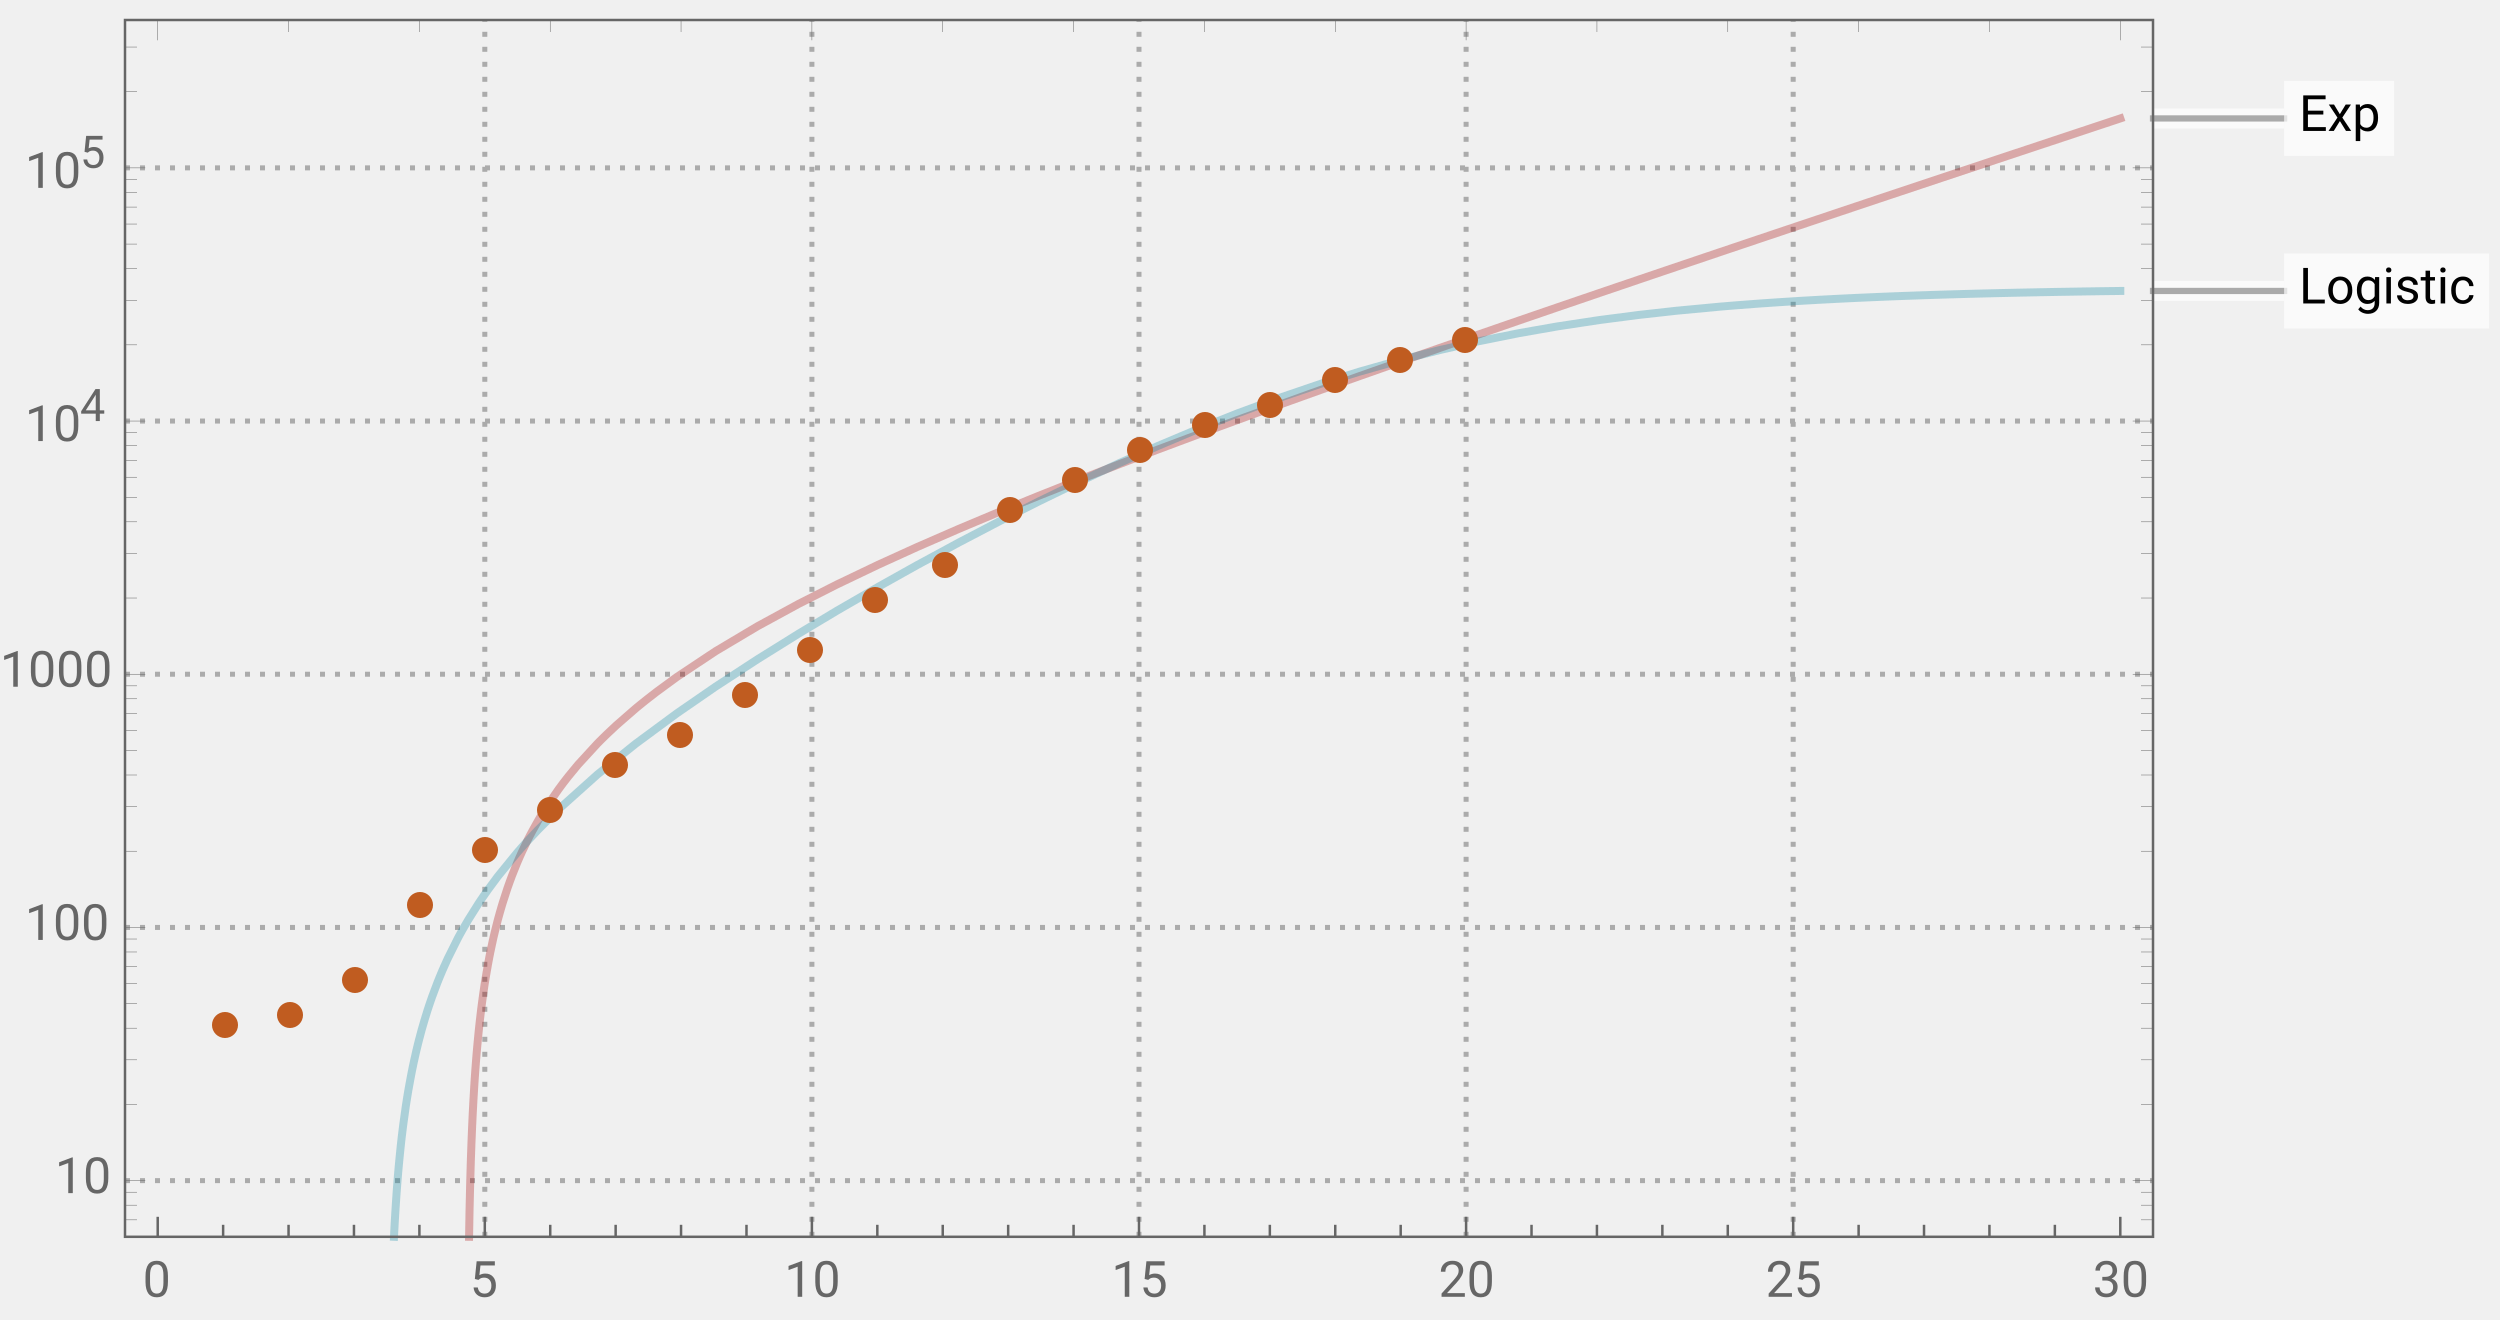
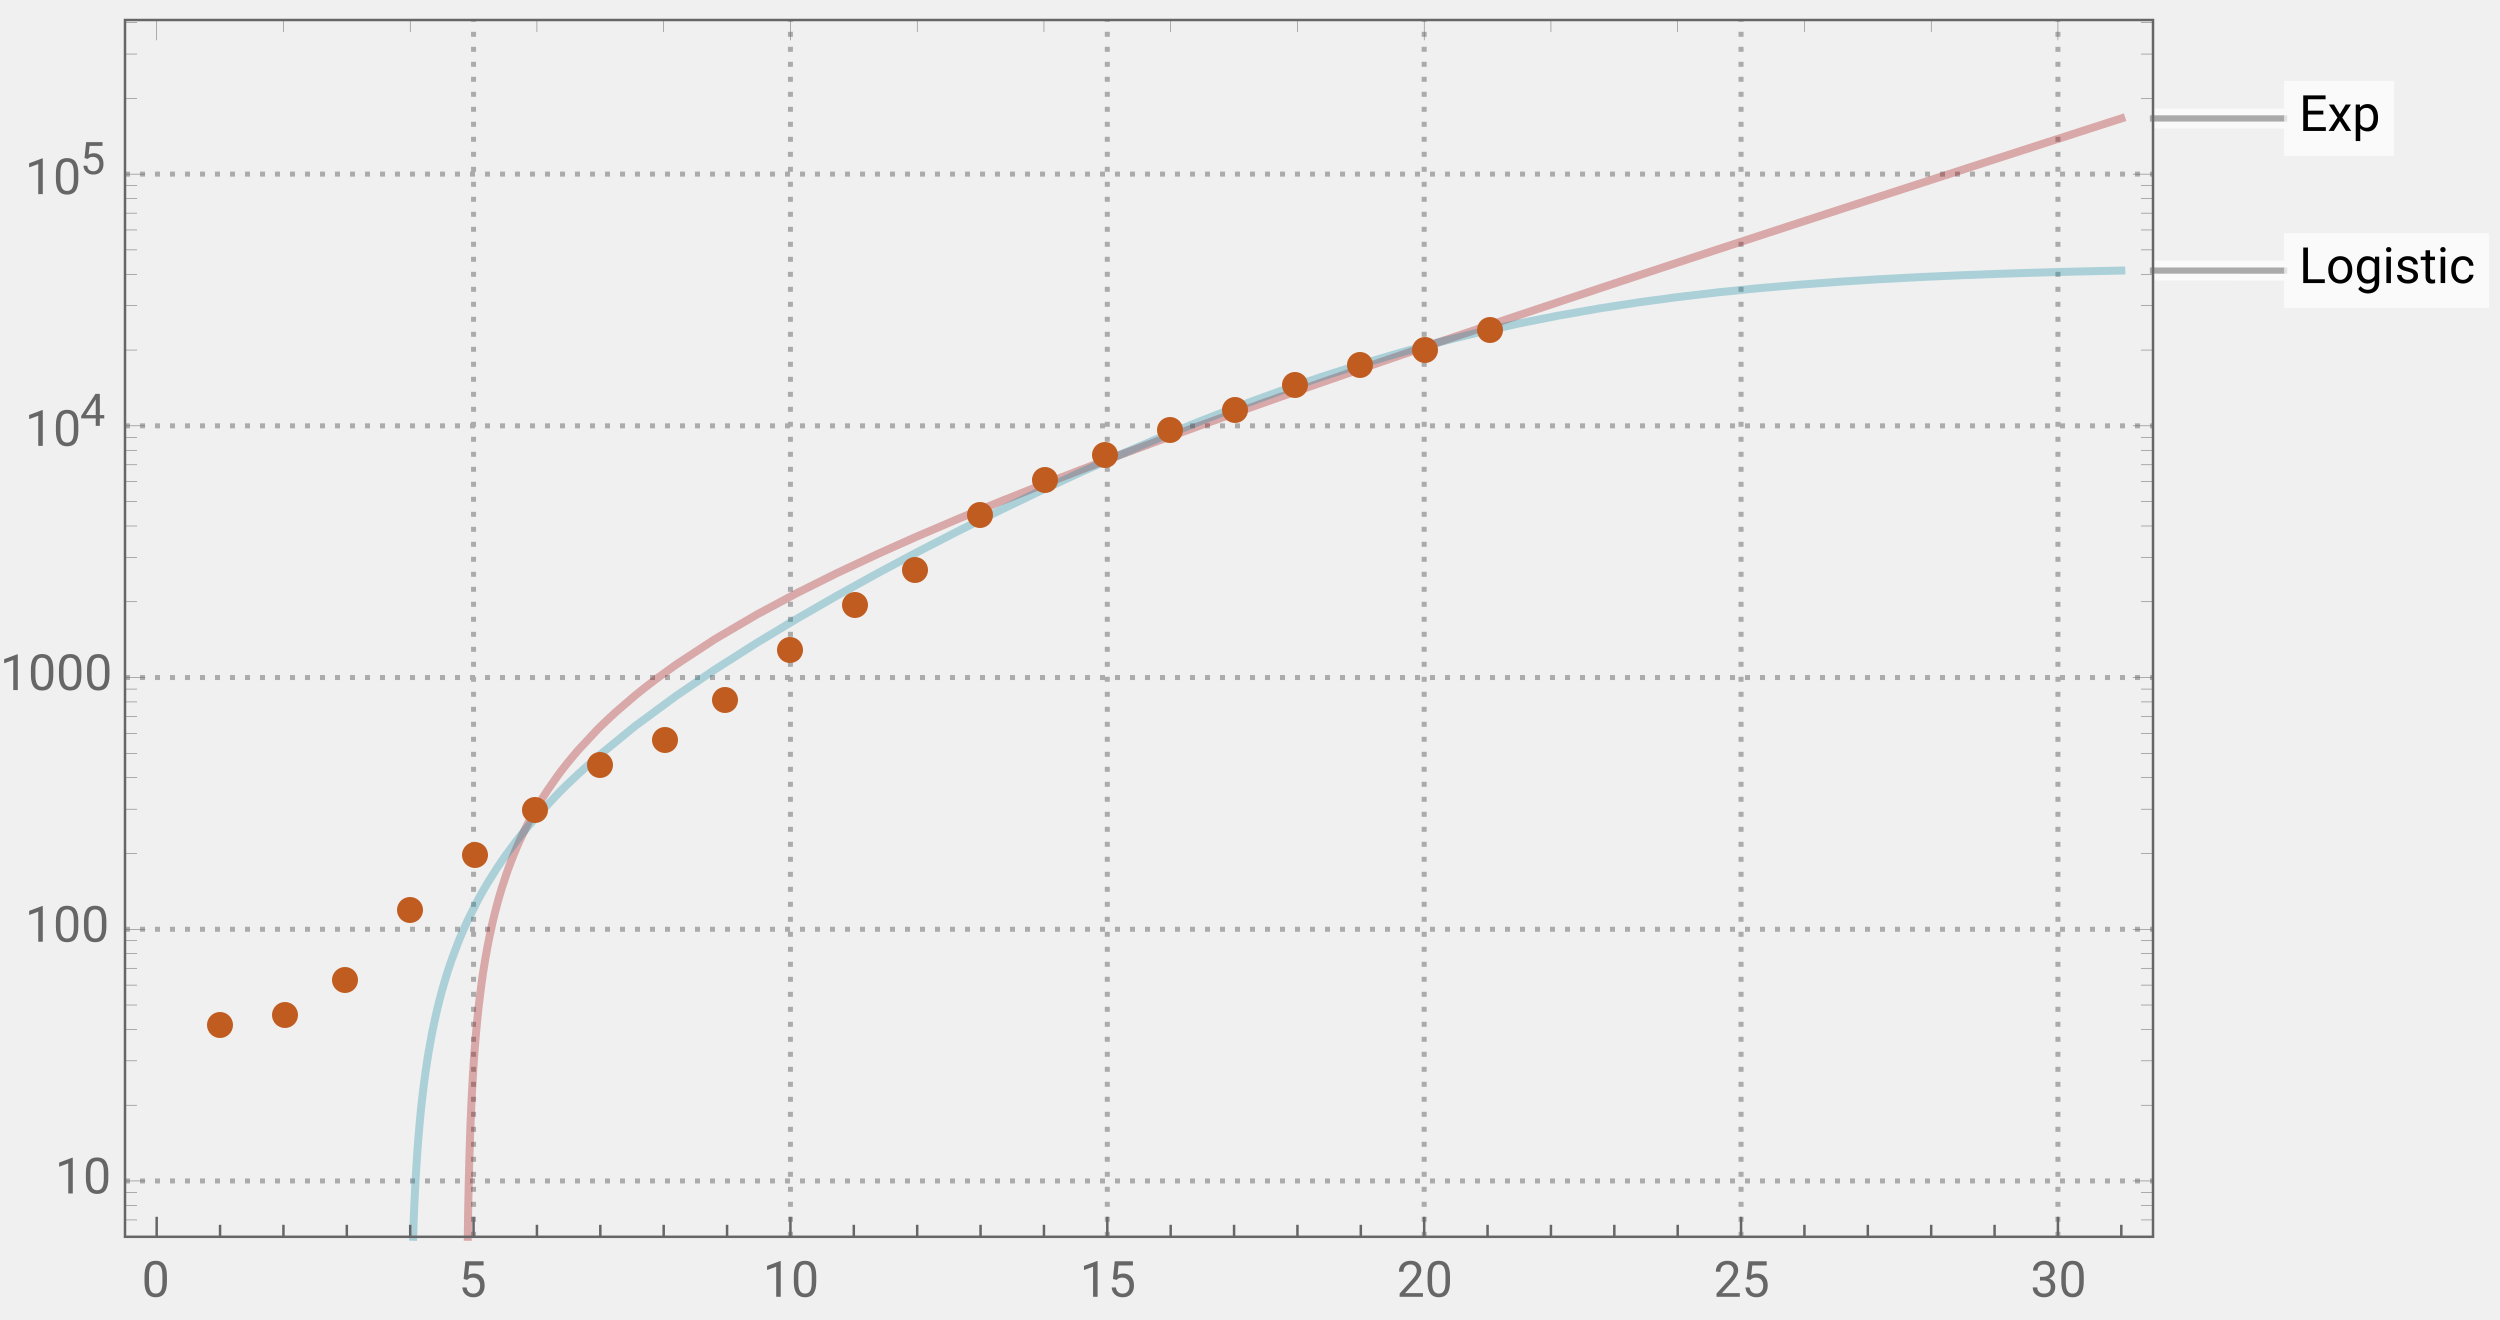
<svg xmlns="http://www.w3.org/2000/svg" xmlns:xlink="http://www.w3.org/1999/xlink" width="500pt" height="352" viewBox="0 0 500 264">
  <defs>
    <symbol overflow="visible" id="a">
      <path d="M4.844-3.285H1.762v2.52h3.582V0H.824v-7.11h4.469v.774H1.762v2.281h3.082zm0 0" />
    </symbol>
    <symbol overflow="visible" id="b">
      <path d="M2.457-3.355l1.172-1.926h1.055l-1.73 2.61L4.733 0H3.691L2.47-1.977 1.25 0H.2l1.784-2.672-1.73-2.61h1.043zm0 0" />
    </symbol>
    <symbol overflow="visible" id="c">
      <path d="M5.148-2.582c0 .805-.187 1.45-.554 1.941-.367.493-.864.739-1.492.739-.641 0-1.149-.203-1.516-.61v2.543H.684V-5.28h.824l.047.586c.367-.457.875-.688 1.53-.688.634 0 1.138.242 1.509.719.367.48.554 1.144.554 2zm-.906-.106c0-.593-.125-1.062-.379-1.41-.254-.343-.601-.515-1.047-.515-.546 0-.957.242-1.23.726v2.524c.27.48.684.722 1.242.722.434 0 .777-.171 1.031-.515.258-.344.383-.852.383-1.532zm0 0" />
    </symbol>
    <symbol overflow="visible" id="d">
      <path d="M1.766-.766h3.37V0H.825v-7.11h.942zm0 0" />
    </symbol>
    <symbol overflow="visible" id="e">
      <path d="M.445-2.691c0-.516.102-.98.305-1.395a2.25 2.25 0 01.848-.957c.363-.227.777-.34 1.246-.34.719 0 1.3.25 1.742.75.445.496.668 1.16.668 1.985v.066c0 .512-.098.977-.297 1.383a2.24 2.24 0 01-.844.957 2.35 2.35 0 01-1.261.34c-.715 0-1.297-.25-1.743-.746-.445-.5-.664-1.157-.664-1.977zm.907.109c0 .586.136 1.055.41 1.41.27.356.633.531 1.09.531.46 0 .824-.18 1.093-.539.27-.36.407-.863.407-1.511 0-.579-.137-1.047-.415-1.407a1.312 1.312 0 00-1.093-.543c-.446 0-.809.18-1.082.536-.274.355-.41.863-.41 1.523zm0 0" />
    </symbol>
    <symbol overflow="visible" id="f">
      <path d="M.469-2.688c0-.82.191-1.476.57-1.964.383-.485.887-.73 1.516-.73.644 0 1.148.23 1.507.687l.043-.586h.825v5.156c0 .684-.2 1.219-.606 1.613-.406.395-.949.59-1.633.59a2.71 2.71 0 01-1.12-.242c-.364-.164-.641-.387-.833-.668l.469-.543c.387.477.86.719 1.418.719.441 0 .785-.125 1.031-.371.246-.246.367-.598.367-1.047v-.453c-.359.418-.855.625-1.48.625-.617 0-1.117-.25-1.5-.746-.383-.5-.574-1.18-.574-2.04zm.906.106c0 .594.125 1.062.367 1.402.246.34.586.512 1.028.512.57 0 .988-.262 1.253-.777V-3.86c-.277-.504-.691-.754-1.246-.754-.437 0-.78.168-1.027.511-.25.344-.375.848-.375 1.52zm0 0" />
    </symbol>
    <symbol overflow="visible" id="g">
      <path d="M1.664 0H.762v-5.281h.902zM.688-6.684c0-.148.046-.27.136-.37.09-.102.223-.153.395-.153.176 0 .312.05.402.152.09.102.137.223.137.371 0 .145-.047.27-.137.364-.09.097-.223.148-.402.148-.176 0-.305-.047-.395-.148a.518.518 0 01-.136-.364zm0 0" />
    </symbol>
    <symbol overflow="visible" id="h">
      <path d="M3.758-1.402a.659.659 0 00-.274-.567c-.183-.136-.504-.254-.96-.351-.458-.098-.82-.215-1.09-.352-.27-.137-.47-.297-.598-.488a1.161 1.161 0 01-.191-.672c0-.434.183-.8.55-1.098.367-.3.832-.453 1.403-.453.597 0 1.086.156 1.457.465.375.309.558.707.558 1.188h-.906c0-.247-.105-.461-.316-.641-.211-.18-.473-.27-.793-.27-.328 0-.586.075-.77.22a.666.666 0 00-.281.558c0 .218.086.383.258.496.172.11.484.215.937.316.45.102.817.219 1.094.36.281.14.488.308.625.507.133.196.203.434.203.72 0 .472-.191.85-.566 1.136-.38.285-.868.426-1.473.426-.422 0-.797-.075-1.121-.223a1.852 1.852 0 01-.766-.629 1.513 1.513 0 01-.273-.871h.902a.93.93 0 00.363.719c.227.18.528.265.895.265.344 0 .617-.066.824-.207a.635.635 0 00.309-.554zm0 0" />
    </symbol>
    <symbol overflow="visible" id="i">
      <path d="M1.91-6.563v1.282h.985v.695H1.91v3.277c0 .211.043.371.13.477.089.105.237.16.452.16.102 0 .246-.023.43-.062V0a2.573 2.573 0 01-.695.098c-.403 0-.707-.121-.914-.368-.204-.242-.305-.59-.305-1.039v-3.277H.043v-.695h.965v-1.282zm0 0" />
    </symbol>
    <symbol overflow="visible" id="j">
      <path d="M2.805-.64a1.3 1.3 0 00.843-.294 1.01 1.01 0 00.399-.73h.855c-.015.3-.12.59-.312.863a2.03 2.03 0 01-.77.653 2.2 2.2 0 01-1.015.246c-.72 0-1.293-.239-1.72-.72C.66-1.101.45-1.757.45-2.593v-.148c0-.516.094-.973.285-1.375.188-.399.457-.711.813-.93.351-.223.77-.336 1.25-.336.594 0 1.086.18 1.476.535.395.356.602.817.63 1.38h-.856a1.238 1.238 0 00-.387-.84 1.217 1.217 0 00-.863-.333c-.457 0-.813.168-1.067.496-.253.332-.378.81-.378 1.434v.172c0 .61.125 1.078.375 1.406.25.328.609.492 1.078.492zm0 0" />
    </symbol>
    <symbol overflow="visible" id="k">
      <path d="M5.047-3.031c0 1.058-.18 1.844-.54 2.36-.362.51-.925.769-1.694.769-.758 0-1.32-.25-1.684-.754C.766-1.16.574-1.91.562-2.91v-1.207c0-1.043.18-1.82.54-2.328.363-.508.93-.762 1.703-.762.765 0 1.328.246 1.687.734.36.489.547 1.246.555 2.27zm-.902-1.235c0-.765-.106-1.324-.32-1.675-.216-.348-.555-.524-1.02-.524-.465 0-.801.176-1.012.524-.211.347-.32.882-.328 1.605v1.445c0 .77.113 1.336.336 1.704.222.367.558.546 1.012.546.445 0 .777-.171.992-.515.218-.344.332-.89.34-1.633zm0 0" />
    </symbol>
    <symbol overflow="visible" id="l">
      <path d="M1.008-3.563l.36-3.546h3.64v.836H2.133l-.215 1.937a2.32 2.32 0 011.187-.309c.649 0 1.16.215 1.543.645.383.426.57 1.004.57 1.734 0 .735-.195 1.309-.593 1.73-.395.423-.945.634-1.656.634-.63 0-1.14-.176-1.54-.524C1.032-.773.81-1.254.75-1.87h.855c.055.406.2.715.434.922.234.207.547.308.93.308.422 0 .75-.14.988-.43.238-.284.36-.679.36-1.187 0-.472-.13-.855-.387-1.144-.258-.285-.606-.43-1.035-.43-.395 0-.704.086-.926.258l-.242.195zm0 0" />
    </symbol>
    <symbol overflow="visible" id="m">
      <path d="M3.559 0h-.907v-6.02l-1.824.668v-.82l2.59-.973h.14zm0 0" />
    </symbol>
    <symbol overflow="visible" id="n">
      <path d="M5.25 0H.59v-.648l2.46-2.735c.364-.414.618-.75.755-1.008.14-.257.21-.527.21-.804 0-.371-.113-.676-.34-.914-.222-.239-.523-.356-.898-.356-.449 0-.797.13-1.047.383-.25.254-.37.613-.37 1.066H.452c0-.652.211-1.183.633-1.586.422-.402.984-.605 1.691-.605.66 0 1.184.172 1.567.52.386.347.578.808.578 1.382 0 .703-.445 1.535-1.336 2.5L1.68-.738h3.57zm0 0" />
    </symbol>
    <symbol overflow="visible" id="o">
      <path d="M1.906-3.992h.676c.426-.008.762-.121 1.008-.34.242-.219.363-.512.363-.883 0-.832-.414-1.25-1.242-1.25-.39 0-.703.113-.938.336-.23.223-.347.516-.347.887H.523c0-.563.204-1.031.618-1.406.41-.372.933-.559 1.57-.559.672 0 1.195.176 1.578.531.379.356.57.848.57 1.48 0 .31-.101.61-.3.9a1.81 1.81 0 01-.817.648c.39.125.692.328.903.617.214.285.32.636.32 1.047 0 .64-.207 1.144-.625 1.52-.418.374-.957.562-1.625.562s-1.211-.18-1.63-.543c-.417-.36-.624-.836-.624-1.43h.906c0 .375.121.672.367.898.243.227.57.336.98.336.438 0 .77-.113 1-.34.231-.23.349-.554.349-.98 0-.414-.125-.734-.383-.953-.254-.223-.618-.336-1.098-.344h-.676zm0 0" />
    </symbol>
    <symbol overflow="visible" id="p">
      <path d="M3.965-2.148h.887v.664h-.887V0h-.817v-1.484H.234v-.48l2.864-4.434h.867zm-2.809 0h1.992v-3.137l-.097.176zm0 0" />
    </symbol>
    <symbol overflow="visible" id="q">
      <path d="M.906-3.207l.324-3.191h3.278v.75H1.922l-.195 1.746a2.081 2.081 0 011.07-.278c.582 0 1.043.192 1.387.578.343.387.515.907.515 1.563 0 .66-.18 1.18-.535 1.559-.355.378-.851.566-1.492.566-.567 0-1.027-.156-1.383-.469-.36-.312-.562-.746-.613-1.3h.77c.05.367.179.644.39.828.21.187.492.28.836.28.379 0 .676-.128.89-.386.215-.258.32-.617.32-1.07 0-.426-.112-.77-.347-1.031-.234-.258-.543-.387-.93-.387-.355 0-.632.078-.835.23l-.215.18zm0 0" />
    </symbol>
  </defs>
-   <path d="M96.96 247.36V4m65.419 243.36V4M227.8 247.36V4m65.419 243.36V4m65.418 243.36V4M25 236.125h405.602M25 185.488h405.602M25 134.848h405.602M25 84.21h405.602M25 33.574h405.602" fill="none" stroke="#666" stroke-opacity=".5" stroke-dasharray="1,2" stroke-miterlimit="3.25" />
-   <path d="M93.816 247.36l.086-5.016.13-5.563.128-4.441.13-3.703.128-3.172.129-2.778.129-2.468.129-2.223.125-2.023.129-1.86.129-1.715.128-1.593.13-1.489.257-2.71.121-1.165.121-1.105.239-2.063.12-.968.122-.926.238-1.75.121-.824.117-.801.243-1.52.48-2.77.121-.64.117-.629.242-1.203.48-2.242.118-.527.121-.52.242-1 .477-1.887.121-.449.121-.441.238-.856.48-1.632.962-2.97.12-.347.122-.34.238-.672.48-1.293.962-2.394.129-.309.129-.304.261-.602.52-1.156 1.043-2.168.129-.262.132-.254.258-.508.524-.98 1.039-1.867.129-.223.132-.223.258-.441.524-.855 1.039-1.645 2.082-3.02.12-.164.126-.168.242-.328.484-.648.973-1.25 1.945-2.36 3.887-4.234.121-.121.117-.121.715-.715.953-.93 1.907-1.789 3.812-3.32.13-.105.128-.11.258-.21.52-.423 1.03-.832 2.07-1.609 4.134-3.031 7.718-5.133 8.368-4.984 8.214-4.473 7.66-3.883 8.31-3.973 7.753-3.527 8.403-3.66 8.25-3.465 7.695-3.137 8.344-3.308 7.789-3.02 7.64-2.906 8.285-3.098 7.73-2.847 8.38-3.043 8.23-2.953 7.672-2.73 8.32-2.93 7.77-2.715 7.617-2.645 8.262-2.852 7.71-2.648 8.356-2.855 7.805-2.653 7.652-2.594 8.301-2.804 7.746-2.61 8.395-2.82L368 42.36l7.688-2.574 8.335-2.781 15.41-5.137 8.278-2.75 7.726-2.566.133-.047.137-.043.809-.27 1.074-.355 2.156-.719.137-.043.133-.047.27-.086 1.616-.539.137-.043.133-.047.27-.09.538-.175.133-.047.137-.043.27-.09.132-.043.137-.047.133-.043.137-.047" fill="none" stroke-width="1.6" stroke-linecap="square" stroke="#a60000" stroke-opacity=".3" stroke-miterlimit="3.25" />
-   <path d="M78.8 247.36l.036-.755.121-2.289.121-2.082.133-2.058.129-1.89.133-1.747.129-1.621.132-1.516.133-1.422.262-2.605.129-1.2.133-1.144.261-2.133.524-3.761.133-.856.129-.824.261-1.57.528-2.867.128-.668.133-.653.262-1.25.523-2.328.133-.547.13-.539.26-1.043.524-1.969.133-.468.133-.461.262-.899.523-1.707.129-.414.133-.402.262-.793.523-1.516 1.05-2.8.259-.649.257-.629.512-1.226 1.031-2.301 2.059-4.13.129-.241.129-.239.258-.472.515-.922 1.028-1.77 2.058-3.277.121-.184.121-.18.239-.359.48-.703.961-1.375 1.918-2.594 3.844-4.718.129-.153.129-.148.261-.3.52-.59 1.043-1.157 2.082-2.226 4.164-4.157 7.777-6.968 7.625-6.13 8.27-6.105 7.718-5.324 8.368-5.461 8.214-5.117 7.66-4.59 8.31-4.805 7.753-4.336 8.403-4.547 8.25-4.312 7.695-3.883 8.344-4.055 7.789-3.625 7.64-3.394 8.285-3.488 7.73-3.067 8.38-3.097 8.23-2.805 7.672-2.402 8.32-2.36 7.77-1.976 7.617-1.73 8.262-1.657 7.71-1.352 8.356-1.265 7.805-1.016 7.652-.851 8.301-.782.121-.011.121-.008.242-.024.485-.039.965-.082 1.937-.156 3.875-.293.13-.012.132-.008.785-.058 1.05-.07 2.099-.145 4.199-.266.258-.015.253-.016.516-.031 1.031-.059 2.059-.117 4.121-.215.121-.008.121-.003.238-.012 1.442-.07 1.922-.09 3.844-.168.132-.004.13-.008.26-.012.52-.02 1.043-.042 2.082-.082 4.168-.149.243-.008.246-.007.484-.016.973-.035 1.945-.063 3.89-.113.122-.004.117-.004.238-.008.48-.011.954-.028 1.906-.05 3.813-.094.132-.004.13-.004.257-.004.516-.012 3.105-.07 4.137-.082.242-.008.727-.011.965-.02 1.93-.035 3.863-.063.132-.004h.137l.27-.003.539-.012 1.074-.016 2.156-.031.137-.004h.133l1.886-.027h.137l.133-.004.27-.004.538-.004.133-.004h.137l.27-.004.132-.004h.137l.133-.004h.137" fill="none" stroke-width="1.6" stroke-linecap="square" stroke="#0d86a0" stroke-opacity=".3" stroke-miterlimit="3.25" />
+   <path d="M94.71 247.36V4m63.376 243.36V4m63.374 243.36V4m63.376 243.36V4m63.374 243.36V4m63.376 243.36V4M25 236.191h405.602M25 185.852h405.602M25 135.508h405.602M25 85.168h405.602M25 34.824h405.602" fill="none" stroke="#666" stroke-opacity=".5" stroke-dasharray="1,2" stroke-miterlimit="3.25" />
+   <path d="M93.559 247.36l.074-5.141.129-6.266.129-4.875.129-3.988.128-3.38.13-2.929.128-2.59.13-2.316.128-2.102.129-1.918.129-1.77.129-1.636.129-1.527.129-1.43.257-2.613.121-1.121.118-1.07.242-2 .121-.934.117-.902.242-1.7.121-.804.122-.782.238-1.48.48-2.703.121-.63.121-.612.239-1.184.48-2.195.121-.516.121-.508.239-.984.48-1.852.121-.441.121-.434.239-.843.48-1.606.961-2.922.242-.68.239-.66.484-1.27.96-2.366.259-.602.261-.59.52-1.144 1.043-2.14.133-.255.129-.254.261-.5.52-.968 1.043-1.844.129-.219.132-.223.258-.433.524-.848 1.043-1.62 2.082-2.985.125-.164.12-.164.243-.325.488-.636.973-1.239 1.945-2.328 3.89-4.183.122-.121.117-.122.238-.234.48-.473.954-.918 1.906-1.765 3.817-3.278.258-.21.261-.211.516-.418 1.035-.82 2.07-1.587 4.141-2.992 7.727-5.062 8.375-4.91 8.222-4.403 7.668-3.82 8.317-3.902 7.761-3.465 8.41-3.594 8.258-3.398 7.707-3.07L216.09 94l7.797-2.957 7.648-2.84 8.293-3.027 7.738-2.781 8.391-2.977 8.234-2.883 7.684-2.66 8.328-2.86 7.777-2.648 7.625-2.578 8.27-2.777 7.719-2.578 8.367-2.782 7.812-2.586 7.66-2.523 8.31-2.73 7.753-2.54 8.402-2.746 8.25-2.687 7.696-2.5 8.344-2.707 7.789-2.524 7.636-2.468 8.285-2.676 7.735-2.496.133-.043.136-.043.27-.086.539-.176 3.234-1.043.137-.043.133-.043.27-.086.542-.176 1.078-.347.133-.043.137-.043.27-.086.539-.176.132-.043.137-.043.27-.086.136-.043.133-.047.137-.043.133-.043" fill="none" stroke-width="1.6" stroke-linecap="square" stroke="#a60000" stroke-opacity=".3" stroke-miterlimit="3.25" />
+   <path d="M82.625 247.36l.105-2.997.13-3.207.132-2.804.13-2.493.132-2.246.133-2.039.129-1.87.132-1.731.13-1.606.132-1.5.262-2.738.133-1.254.129-1.191.265-2.211.13-1.032.132-.988.262-1.86.132-.878.13-.848.261-1.605.527-2.926.13-.676.132-.66.262-1.27.523-2.355.13-.547.128-.535.258-1.035.516-1.95.128-.464.13-.453.257-.891.516-1.691.129-.407.129-.398.257-.781.516-1.496 1.031-2.766.13-.328.128-.32.258-.633.512-1.227 1.03-2.3 2.063-4.118.121-.222.118-.22.242-.437.48-.86.961-1.644 1.922-3.054.121-.184.121-.18.239-.355.48-.707.961-1.367 1.926-2.582.129-.168.129-.164.261-.336.52-.657 1.043-1.277 2.086-2.43 4.168-4.457.246-.246.242-.246.488-.484.973-.953 1.945-1.852 3.89-3.492 7.634-6.238 8.281-6.098 7.727-5.246 8.375-5.328 8.222-4.946 7.668-4.406 8.317-4.597 7.761-4.133 8.41-4.328 8.258-4.102 7.707-3.7 8.352-3.87 7.797-3.477 7.648-3.273 8.293-3.395 7.738-3.008 8.391-3.078 8.234-2.828 7.684-2.457 8.328-2.46 7.777-2.102 7.625-1.88 8.27-1.84 7.719-1.53 8.367-1.473 7.812-1.207 7.66-1.035 8.31-.977 7.753-.785 8.402-.73 8.25-.606 7.696-.48 8.344-.442 7.789-.347 7.636-.286.258-.007.262-.012.515-.016 1.036-.035 2.074-.066 4.14-.125.485-.016.484-.012.965-.027 1.934-.055 3.867-.097.133-.004h.136l.27-.008.539-.012 1.078-.027 2.156-.047.137-.004.133-.004.27-.004.542-.011 1.078-.024.133-.004.137-.004.27-.004.539-.011.132-.004h.137l.27-.008.136-.004h.133l.137-.004.133-.004" fill="none" stroke-width="1.6" stroke-linecap="square" stroke="#0d86a0" stroke-opacity=".3" stroke-miterlimit="3.25" />
  <path d="M430.602 23.688h26.222" fill="none" stroke-width="4" stroke-linejoin="round" stroke="#fff" stroke-opacity=".667" stroke-miterlimit="3.25" />
  <path d="M430.602 23.688h26.222" fill="none" stroke-width="1.25" stroke-linecap="square" stroke="#aaa" stroke-miterlimit="3.25" />
  <path d="M478.824 16.188v15h-22v-15zm0 0" fill="#fff" fill-opacity=".667" />
  <use xlink:href="#a" x="459.824" y="26.188" />
  <use xlink:href="#b" x="465.508" y="26.188" />
  <use xlink:href="#c" x="470.464" y="26.188" />
-   <path d="M430.602 58.191h26.222" fill="none" stroke-width="4" stroke-linejoin="round" stroke="#fff" stroke-opacity=".667" stroke-miterlimit="3.25" />
-   <path d="M430.602 58.191h26.222" fill="none" stroke-width="1.25" stroke-linecap="square" stroke="#aaa" stroke-miterlimit="3.25" />
-   <path d="M497.824 50.691v15h-41v-15zm0 0" fill="#fff" fill-opacity=".667" />
-   <use xlink:href="#d" x="459.824" y="60.691" />
-   <use xlink:href="#e" x="465.205" y="60.691" />
-   <use xlink:href="#f" x="470.908" y="60.691" />
-   <use xlink:href="#g" x="476.518" y="60.691" />
-   <use xlink:href="#h" x="478.945" y="60.691" />
-   <use xlink:href="#i" x="484.101" y="60.691" />
-   <use xlink:href="#g" x="487.368" y="60.691" />
-   <use xlink:href="#j" x="489.795" y="60.691" />
-   <path d="M47.602 205A2.598 2.598 0 0045 202.398 2.598 2.598 0 0042.398 205 2.598 2.598 0 0045 207.602 2.598 2.598 0 0047.602 205zm13-2A2.598 2.598 0 0058 200.398 2.598 2.598 0 0055.398 203 2.598 2.598 0 0058 205.602 2.598 2.598 0 0060.602 203zm13-7A2.598 2.598 0 0071 193.398 2.598 2.598 0 0068.398 196 2.598 2.598 0 0071 198.602 2.598 2.598 0 0073.602 196zm13-15A2.598 2.598 0 0084 178.398 2.598 2.598 0 0081.398 181 2.598 2.598 0 0084 183.602 2.598 2.598 0 0086.602 181zm13-11A2.598 2.598 0 0097 167.398 2.598 2.598 0 0094.398 170 2.598 2.598 0 0097 172.602 2.598 2.598 0 0099.602 170zm13-8a2.598 2.598 0 00-2.602-2.602 2.598 2.598 0 00-2.602 2.602 2.598 2.598 0 002.602 2.602 2.598 2.598 0 002.602-2.602zm13-9a2.598 2.598 0 00-2.602-2.602 2.598 2.598 0 00-2.602 2.602 2.598 2.598 0 002.602 2.602 2.598 2.598 0 002.602-2.602zm13-6a2.598 2.598 0 00-2.602-2.602 2.598 2.598 0 00-2.602 2.602 2.598 2.598 0 002.602 2.602 2.598 2.598 0 002.602-2.602zm13-8a2.598 2.598 0 00-2.602-2.602 2.598 2.598 0 00-2.602 2.602 2.598 2.598 0 002.602 2.602 2.598 2.598 0 002.602-2.602zm13-9a2.598 2.598 0 00-2.602-2.602 2.598 2.598 0 00-2.602 2.602 2.598 2.598 0 002.602 2.602 2.598 2.598 0 002.602-2.602zm13-10a2.598 2.598 0 00-2.602-2.602 2.598 2.598 0 00-2.602 2.602 2.598 2.598 0 002.602 2.602 2.598 2.598 0 002.602-2.602zm14-7a2.598 2.598 0 00-2.602-2.602 2.598 2.598 0 00-2.602 2.602 2.598 2.598 0 002.602 2.602 2.598 2.598 0 002.602-2.602zm13-11A2.598 2.598 0 00202 99.398a2.598 2.598 0 00-2.602 2.602 2.598 2.598 0 002.602 2.602 2.598 2.598 0 002.602-2.602zm13-6A2.598 2.598 0 00215 93.398 2.598 2.598 0 00212.398 96 2.598 2.598 0 00215 98.602 2.598 2.598 0 00217.602 96zm13-6A2.598 2.598 0 00228 87.398 2.598 2.598 0 00225.398 90 2.598 2.598 0 00228 92.602 2.598 2.598 0 00230.602 90zm13-5A2.598 2.598 0 00241 82.398 2.598 2.598 0 00238.398 85 2.598 2.598 0 00241 87.602 2.598 2.598 0 00243.602 85zm13-4A2.598 2.598 0 00254 78.398 2.598 2.598 0 00251.398 81 2.598 2.598 0 00254 83.602 2.598 2.598 0 00256.602 81zm13-5A2.598 2.598 0 00267 73.398 2.598 2.598 0 00264.398 76 2.598 2.598 0 00267 78.602 2.598 2.598 0 00269.602 76zm13-4A2.598 2.598 0 00280 69.398 2.598 2.598 0 00277.398 72 2.598 2.598 0 00280 74.602 2.598 2.598 0 00282.602 72zm13-4A2.598 2.598 0 00293 65.398 2.598 2.598 0 00290.398 68 2.598 2.598 0 00293 70.602 2.598 2.598 0 00295.602 68zm0 0" fill-rule="evenodd" fill="#c05c20" />
+   <path d="M430.602 54.113h16.851l1.074.004h8.297" fill="none" stroke-width="4" stroke-linejoin="round" stroke="#fff" stroke-opacity=".667" stroke-miterlimit="3.25" />
+   <path d="M430.602 54.113h16.851l1.074.004h8.297" fill="none" stroke-width="1.25" stroke-linecap="square" stroke="#aaa" stroke-miterlimit="3.25" />
+   <path d="M497.824 46.617v15h-41v-15zm0 0" fill="#fff" fill-opacity=".667" />
+   <use xlink:href="#d" x="459.824" y="56.615" />
+   <use xlink:href="#e" x="465.205" y="56.615" />
+   <use xlink:href="#f" x="470.908" y="56.615" />
+   <use xlink:href="#g" x="476.518" y="56.615" />
+   <use xlink:href="#h" x="478.945" y="56.615" />
+   <use xlink:href="#i" x="484.101" y="56.615" />
+   <use xlink:href="#g" x="487.368" y="56.615" />
+   <use xlink:href="#j" x="489.795" y="56.615" />
+   <path d="M46.602 205A2.598 2.598 0 0044 202.398 2.598 2.598 0 0041.398 205 2.598 2.598 0 0044 207.602 2.598 2.598 0 0046.602 205zm13-2A2.598 2.598 0 0057 200.398 2.598 2.598 0 0054.398 203 2.598 2.598 0 0057 205.602 2.598 2.598 0 0059.602 203zm12-7A2.598 2.598 0 0069 193.398 2.598 2.598 0 0066.398 196 2.598 2.598 0 0069 198.602 2.598 2.598 0 0071.602 196zm13-14A2.598 2.598 0 0082 179.398 2.598 2.598 0 0079.398 182 2.598 2.598 0 0082 184.602 2.598 2.598 0 0084.602 182zm13-11A2.598 2.598 0 0095 168.398 2.598 2.598 0 0092.398 171 2.598 2.598 0 0095 173.602 2.598 2.598 0 0097.602 171zm12-9a2.598 2.598 0 00-2.602-2.602 2.598 2.598 0 00-2.602 2.602 2.598 2.598 0 002.602 2.602 2.598 2.598 0 002.602-2.602zm13-9a2.598 2.598 0 00-2.602-2.602 2.598 2.598 0 00-2.602 2.602 2.598 2.598 0 002.602 2.602 2.598 2.598 0 002.602-2.602zm13-5a2.598 2.598 0 00-2.602-2.602 2.598 2.598 0 00-2.602 2.602 2.598 2.598 0 002.602 2.602 2.598 2.598 0 002.602-2.602zm12-8a2.598 2.598 0 00-2.602-2.602 2.598 2.598 0 00-2.602 2.602 2.598 2.598 0 002.602 2.602 2.598 2.598 0 002.602-2.602zm13-10a2.598 2.598 0 00-2.602-2.602 2.598 2.598 0 00-2.602 2.602 2.598 2.598 0 002.602 2.602 2.598 2.598 0 002.602-2.602zm13-9a2.598 2.598 0 00-2.602-2.602 2.598 2.598 0 00-2.602 2.602 2.598 2.598 0 002.602 2.602 2.598 2.598 0 002.602-2.602zm12-7a2.598 2.598 0 00-2.602-2.602 2.598 2.598 0 00-2.602 2.602 2.598 2.598 0 002.602 2.602 2.598 2.598 0 002.602-2.602zm13-11a2.598 2.598 0 00-2.602-2.602 2.598 2.598 0 00-2.602 2.602 2.598 2.598 0 002.602 2.602 2.598 2.598 0 002.602-2.602zm13-7A2.598 2.598 0 00209 93.398 2.598 2.598 0 00206.398 96 2.598 2.598 0 00209 98.602 2.598 2.598 0 00211.602 96zm12-5A2.598 2.598 0 00221 88.398 2.598 2.598 0 00218.398 91 2.598 2.598 0 00221 93.602 2.598 2.598 0 00223.602 91zm13-5A2.598 2.598 0 00234 83.398 2.598 2.598 0 00231.398 86 2.598 2.598 0 00234 88.602 2.598 2.598 0 00236.602 86zm13-4A2.598 2.598 0 00247 79.398 2.598 2.598 0 00244.398 82 2.598 2.598 0 00247 84.602 2.598 2.598 0 00249.602 82zm12-5A2.598 2.598 0 00259 74.398 2.598 2.598 0 00256.398 77 2.598 2.598 0 00259 79.602 2.598 2.598 0 00261.602 77zm13-4A2.598 2.598 0 00272 70.398 2.598 2.598 0 00269.398 73 2.598 2.598 0 00272 75.602 2.598 2.598 0 00274.602 73zm13-3A2.598 2.598 0 00285 67.398 2.598 2.598 0 00282.398 70 2.598 2.598 0 00285 72.602 2.598 2.598 0 00287.602 70zm13-4A2.598 2.598 0 00298 63.398 2.598 2.598 0 00295.398 66 2.598 2.598 0 00298 68.602 2.598 2.598 0 00300.602 66zm0 0" fill-rule="evenodd" fill="#c05c20" />
  <path d="M430.602 247.36H25m0 0V4m0 0h405.602m0 0v243.36" fill="none" stroke-width=".5" stroke-linecap="square" stroke="#666" stroke-miterlimit="3.25" />
-   <path d="M31.543 247.36v-4" fill="none" stroke-width=".5" stroke="#666" stroke-miterlimit="3.25" />
-   <use xlink:href="#k" x="28.542" y="259.36" fill="#666" />
-   <path d="M44.625 247.36v-2.4m13.085 2.4v-2.4m13.083 2.4v-2.4m13.086 2.4v-2.4m13.081 2.4v-4" fill="none" stroke-width=".5" stroke="#666" stroke-miterlimit="3.25" />
-   <use xlink:href="#l" x="93.961" y="259.36" fill="#666" />
-   <path d="M110.047 247.36v-2.4m13.082 2.4v-2.4m13.081 2.4v-2.4m13.087 2.4v-2.4m13.082 2.4v-4" fill="none" stroke-width=".5" stroke="#666" stroke-miterlimit="3.25" />
+   <path d="M31.336 247.36v-4" fill="none" stroke-width=".5" stroke="#666" stroke-miterlimit="3.25" />
+   <use xlink:href="#k" x="28.337" y="259.36" fill="#666" />
+   <path d="M44.012 247.36v-2.4m12.676 2.4v-2.4m12.675 2.4v-2.4m12.677 2.4v-2.4m12.67 2.4v-4" fill="none" stroke-width=".5" stroke="#666" stroke-miterlimit="3.25" />
+   <use xlink:href="#l" x="91.712" y="259.36" fill="#666" />
+   <path d="M107.387 247.36v-2.4m12.676 2.4v-2.4m12.675 2.4v-2.4m12.676 2.4v-2.4m12.672 2.4v-4" fill="none" stroke-width=".5" stroke="#666" stroke-miterlimit="3.25" />
  <g fill="#666">
-     <use xlink:href="#m" x="156.881" y="259.36" />
-     <use xlink:href="#k" x="162.496" y="259.36" />
+     <use xlink:href="#m" x="152.587" y="259.36" />
+     <use xlink:href="#k" x="158.203" y="259.36" />
  </g>
-   <path d="M175.465 247.36v-2.4m13.082 2.4v-2.4m13.086 2.4v-2.4m13.082 2.4v-2.4m13.085 2.4v-4" fill="none" stroke-width=".5" stroke="#666" stroke-miterlimit="3.25" />
+   <path d="M170.762 247.36v-2.4m12.676 2.4v-2.4m12.675 2.4v-2.4m12.677 2.4v-2.4m12.67 2.4v-4" fill="none" stroke-width=".5" stroke="#666" stroke-miterlimit="3.25" />
  <g fill="#666">
-     <use xlink:href="#m" x="222.3" y="259.36" />
-     <use xlink:href="#l" x="227.915" y="259.36" />
+     <use xlink:href="#m" x="215.962" y="259.36" />
+     <use xlink:href="#l" x="221.578" y="259.36" />
  </g>
-   <path d="M240.883 247.36v-2.4m13.086 2.4v-2.4m13.081 2.4v-2.4m13.087 2.4v-2.4m13.082 2.4v-4" fill="none" stroke-width=".5" stroke="#666" stroke-miterlimit="3.25" />
+   <path d="M234.137 247.36v-2.4m12.676 2.4v-2.4m12.675 2.4v-2.4m12.676 2.4v-2.4m12.672 2.4v-4" fill="none" stroke-width=".5" stroke="#666" stroke-miterlimit="3.25" />
  <g fill="#666">
-     <use xlink:href="#n" x="287.719" y="259.36" />
-     <use xlink:href="#k" x="293.334" y="259.36" />
+     <use xlink:href="#n" x="279.337" y="259.36" />
+     <use xlink:href="#k" x="284.953" y="259.36" />
  </g>
-   <path d="M306.305 247.36v-2.4m13.082 2.4v-2.4m13.086 2.4v-2.4m13.082 2.4v-2.4m13.082 2.4v-4" fill="none" stroke-width=".5" stroke="#666" stroke-miterlimit="3.25" />
+   <path d="M297.512 247.36v-2.4m12.676 2.4v-2.4m12.675 2.4v-2.4m12.677 2.4v-2.4m12.67 2.4v-4" fill="none" stroke-width=".5" stroke="#666" stroke-miterlimit="3.25" />
  <g fill="#666">
-     <use xlink:href="#n" x="353.139" y="259.36" />
-     <use xlink:href="#l" x="358.754" y="259.36" />
+     <use xlink:href="#n" x="342.712" y="259.36" />
+     <use xlink:href="#l" x="348.328" y="259.36" />
  </g>
-   <path d="M371.723 247.36v-2.4m13.082 2.4v-2.4m13.085 2.4v-2.4m13.083 2.4v-2.4m13.086 2.4v-4" fill="none" stroke-width=".5" stroke="#666" stroke-miterlimit="3.25" />
+   <path d="M360.887 247.36v-2.4m12.676 2.4v-2.4m12.675 2.4v-2.4m12.676 2.4v-2.4m12.672 2.4v-4" fill="none" stroke-width=".5" stroke="#666" stroke-miterlimit="3.25" />
  <g fill="#666">
-     <use xlink:href="#o" x="418.558" y="259.36" />
-     <use xlink:href="#k" x="424.173" y="259.36" />
+     <use xlink:href="#o" x="406.087" y="259.36" />
+     <use xlink:href="#k" x="411.702" y="259.36" />
  </g>
-   <path d="M25 236.125h4.055" fill="none" stroke-width=".1" stroke="#666" stroke-miterlimit="3.25" />
+   <path d="M424.262 247.36v-2.4" fill="none" stroke-width=".5" stroke="#666" stroke-miterlimit="3.25" />
+   <path d="M25 236.191h4.055" fill="none" stroke-width=".1" stroke="#666" stroke-miterlimit="3.25" />
  <g fill="#666">
-     <use xlink:href="#m" x="11" y="238.626" />
-     <use xlink:href="#k" x="16.615" y="238.626" />
+     <use xlink:href="#m" x="11" y="238.692" />
+     <use xlink:href="#k" x="16.615" y="238.692" />
  </g>
-   <path d="M25 185.488h4.055" fill="none" stroke-width=".1" stroke="#666" stroke-miterlimit="3.25" />
+   <path d="M25 185.852h4.055" fill="none" stroke-width=".1" stroke="#666" stroke-miterlimit="3.25" />
  <g fill="#666">
-     <use xlink:href="#m" x="5" y="187.988" />
-     <use xlink:href="#k" x="10.615" y="187.988" />
-     <use xlink:href="#k" x="16.23" y="187.988" />
+     <use xlink:href="#m" x="5" y="188.35" />
+     <use xlink:href="#k" x="10.615" y="188.35" />
+     <use xlink:href="#k" x="16.23" y="188.35" />
  </g>
-   <path d="M25 134.848h4.055" fill="none" stroke-width=".1" stroke="#666" stroke-miterlimit="3.25" />
+   <path d="M25 135.508h4.055" fill="none" stroke-width=".1" stroke="#666" stroke-miterlimit="3.25" />
  <g fill="#666">
-     <use xlink:href="#m" y="137.349" />
-     <use xlink:href="#k" x="5.615" y="137.349" />
-     <use xlink:href="#k" x="11.23" y="137.349" />
-     <use xlink:href="#k" x="16.846" y="137.349" />
+     <use xlink:href="#m" y="138.009" />
+     <use xlink:href="#k" x="5.615" y="138.009" />
+     <use xlink:href="#k" x="11.23" y="138.009" />
+     <use xlink:href="#k" x="16.846" y="138.009" />
  </g>
-   <path d="M25 84.21h4.055" fill="none" stroke-width=".1" stroke="#666" stroke-miterlimit="3.25" />
+   <path d="M25 85.168h4.055" fill="none" stroke-width=".1" stroke="#666" stroke-miterlimit="3.25" />
  <g fill="#666">
-     <use xlink:href="#m" x="5" y="88.211" />
-     <use xlink:href="#k" x="10.615" y="88.211" />
+     <use xlink:href="#m" x="5" y="89.167" />
+     <use xlink:href="#k" x="10.615" y="89.167" />
  </g>
-   <use xlink:href="#p" x="16" y="84.211" fill="#666" />
-   <path d="M25 33.574h4.055" fill="none" stroke-width=".1" stroke="#666" stroke-miterlimit="3.25" />
+   <use xlink:href="#p" x="16" y="85.167" fill="#666" />
+   <path d="M25 34.824h4.055" fill="none" stroke-width=".1" stroke="#666" stroke-miterlimit="3.25" />
  <g fill="#666">
-     <use xlink:href="#m" x="5" y="37.573" />
-     <use xlink:href="#k" x="10.615" y="37.573" />
+     <use xlink:href="#m" x="5" y="38.826" />
+     <use xlink:href="#k" x="10.615" y="38.826" />
  </g>
-   <use xlink:href="#q" x="16" y="33.573" fill="#666" />
-   <path d="M25 247.36h2.398M25 243.969h2.398M25 241.035h2.398M25 238.441h2.398M25 220.883h2.398M25 211.965h2.398M25 205.637h2.398M25 200.73h2.398M25 196.723h2.398M25 193.332h2.398M25 190.395h2.398M25 187.805h2.398M25 170.242h2.398M25 161.328h2.398M25 155h2.398M25 150.094h2.398M25 146.082h2.398M25 142.691h2.398M25 139.758h2.398M25 137.168h2.398M25 119.605h2.398M25 110.688h2.398M25 104.363h2.398M25 99.453h2.398M25 95.445h2.398M25 92.055h2.398M25 89.117h2.398M25 86.527h2.398M25 68.969h2.398M25 60.05h2.398M25 53.723h2.398M25 48.816h2.398M25 44.809h2.398M25 41.418h2.398M25 38.48h2.398M25 35.89h2.398M25 18.328h2.398M25 9.41h2.398M31.543 4v4.055M162.379 4v4.055M293.219 4v4.055M424.059 4v4.055M57.71 4v2.398M83.879 4v2.398M110.047 4v2.398M136.21 4v2.398M188.547 4v2.398M214.715 4v2.398M240.883 4v2.398M267.05 4v2.398M319.387 4v2.398M345.555 4v2.398M371.723 4v2.398M397.89 4v2.398m32.712 229.727h-4.059m4.059-50.637h-4.059m4.059-50.64h-4.059m4.059-50.638h-4.059m4.059-50.636h-4.059m4.059 213.786h-2.403m2.403-3.391h-2.403m2.403-2.934h-2.403m2.403-2.594h-2.403m2.403-17.558h-2.403m2.403-8.918h-2.403m2.403-6.328h-2.403m2.403-4.907h-2.403m2.403-4.007h-2.403m2.403-3.391h-2.403m2.403-2.937h-2.403m2.403-2.59h-2.403m2.403-17.563h-2.403m2.403-8.914h-2.403m2.403-6.328h-2.403m2.403-4.906h-2.403m2.403-4.012h-2.403m2.403-3.391h-2.403m2.403-2.933h-2.403m2.403-2.59h-2.403m2.403-17.563h-2.403m2.403-8.917h-2.403m2.403-6.325h-2.403m2.403-4.91h-2.403m2.403-4.008h-2.403m2.403-3.39h-2.403m2.403-2.938h-2.403m2.403-2.59h-2.403m2.403-17.558h-2.403m2.403-8.919h-2.403m2.403-6.327h-2.403m2.403-4.907h-2.403m2.403-4.007h-2.403m2.403-3.391h-2.403m2.403-2.938h-2.403m2.403-2.59h-2.403m2.403-17.562h-2.403m2.403-8.918h-2.403" fill="none" stroke-width=".1" stroke="#666" stroke-miterlimit="3.25" />
+   <use xlink:href="#q" x="16" y="34.826" fill="#666" />
+   <path d="M25 247.36h2.398M25 243.988h2.398M25 241.07h2.398M25 238.496h2.398M25 221.04h2.398M25 212.172h2.398M25 205.883h2.398M25 201.004h2.398M25 197.02h2.398M25 193.648h2.398M25 190.73h2.398M25 188.152h2.398M25 170.695h2.398M25 161.832h2.398M25 155.543h2.398M25 150.664h2.398M25 146.676h2.398M25 143.309h2.398M25 140.387h2.398M25 137.813h2.398M25 120.355h2.398M25 111.488h2.398M25 105.2h2.398M25 100.32h2.398M25 96.336h2.398M25 92.965h2.398M25 90.047h2.398M25 87.473h2.398M25 70.012h2.398M25 61.148h2.398M25 54.86h2.398M25 49.98h2.398M25 45.992h2.398M25 42.625h2.398M25 39.703h2.398M25 37.129h2.398M25 19.672h2.398M25 10.809h2.398M25 4.516h2.398M31.336 4v4.055M158.086 4v4.055M284.836 4v4.055M411.586 4v4.055M56.688 4v2.398M82.04 4v2.398M107.387 4v2.398M132.738 4v2.398M183.438 4v2.398M208.79 4v2.398M234.137 4v2.398M259.488 4v2.398M310.188 4v2.398M335.54 4v2.398M360.887 4v2.398M386.238 4v2.398m44.364 229.793h-4.059m4.059-50.339h-4.059m4.059-50.344h-4.059m4.059-50.34h-4.059m4.059-50.344h-4.059m4.059 212.536h-2.403m2.403-3.372h-2.403m2.403-2.918h-2.403m2.403-2.574h-2.403m2.403-17.456h-2.403m2.403-8.868h-2.403m2.403-6.289h-2.403m2.403-4.879h-2.403m2.403-3.984h-2.403m2.403-3.372h-2.403m2.403-2.918h-2.403m2.403-2.578h-2.403m2.403-17.457h-2.403m2.403-8.863h-2.403m2.403-6.289h-2.403m2.403-4.879h-2.403m2.403-3.988h-2.403m2.403-3.367h-2.403m2.403-2.922h-2.403m2.403-2.574h-2.403m2.403-17.458h-2.403m2.403-8.867h-2.403m2.403-6.288h-2.403m2.403-4.88h-2.403m2.403-3.984h-2.403m2.403-3.371h-2.403m2.403-2.918h-2.403m2.403-2.574h-2.403m2.403-17.461h-2.403m2.403-8.864h-2.403m2.403-6.288h-2.403m2.403-4.88h-2.403m2.403-3.988h-2.403m2.403-3.367h-2.403m2.403-2.922h-2.403m2.403-2.574h-2.403m2.403-17.457h-2.403m2.403-8.863h-2.403m2.403-6.293h-2.403" fill="none" stroke-width=".1" stroke="#666" stroke-miterlimit="3.25" />
</svg>
